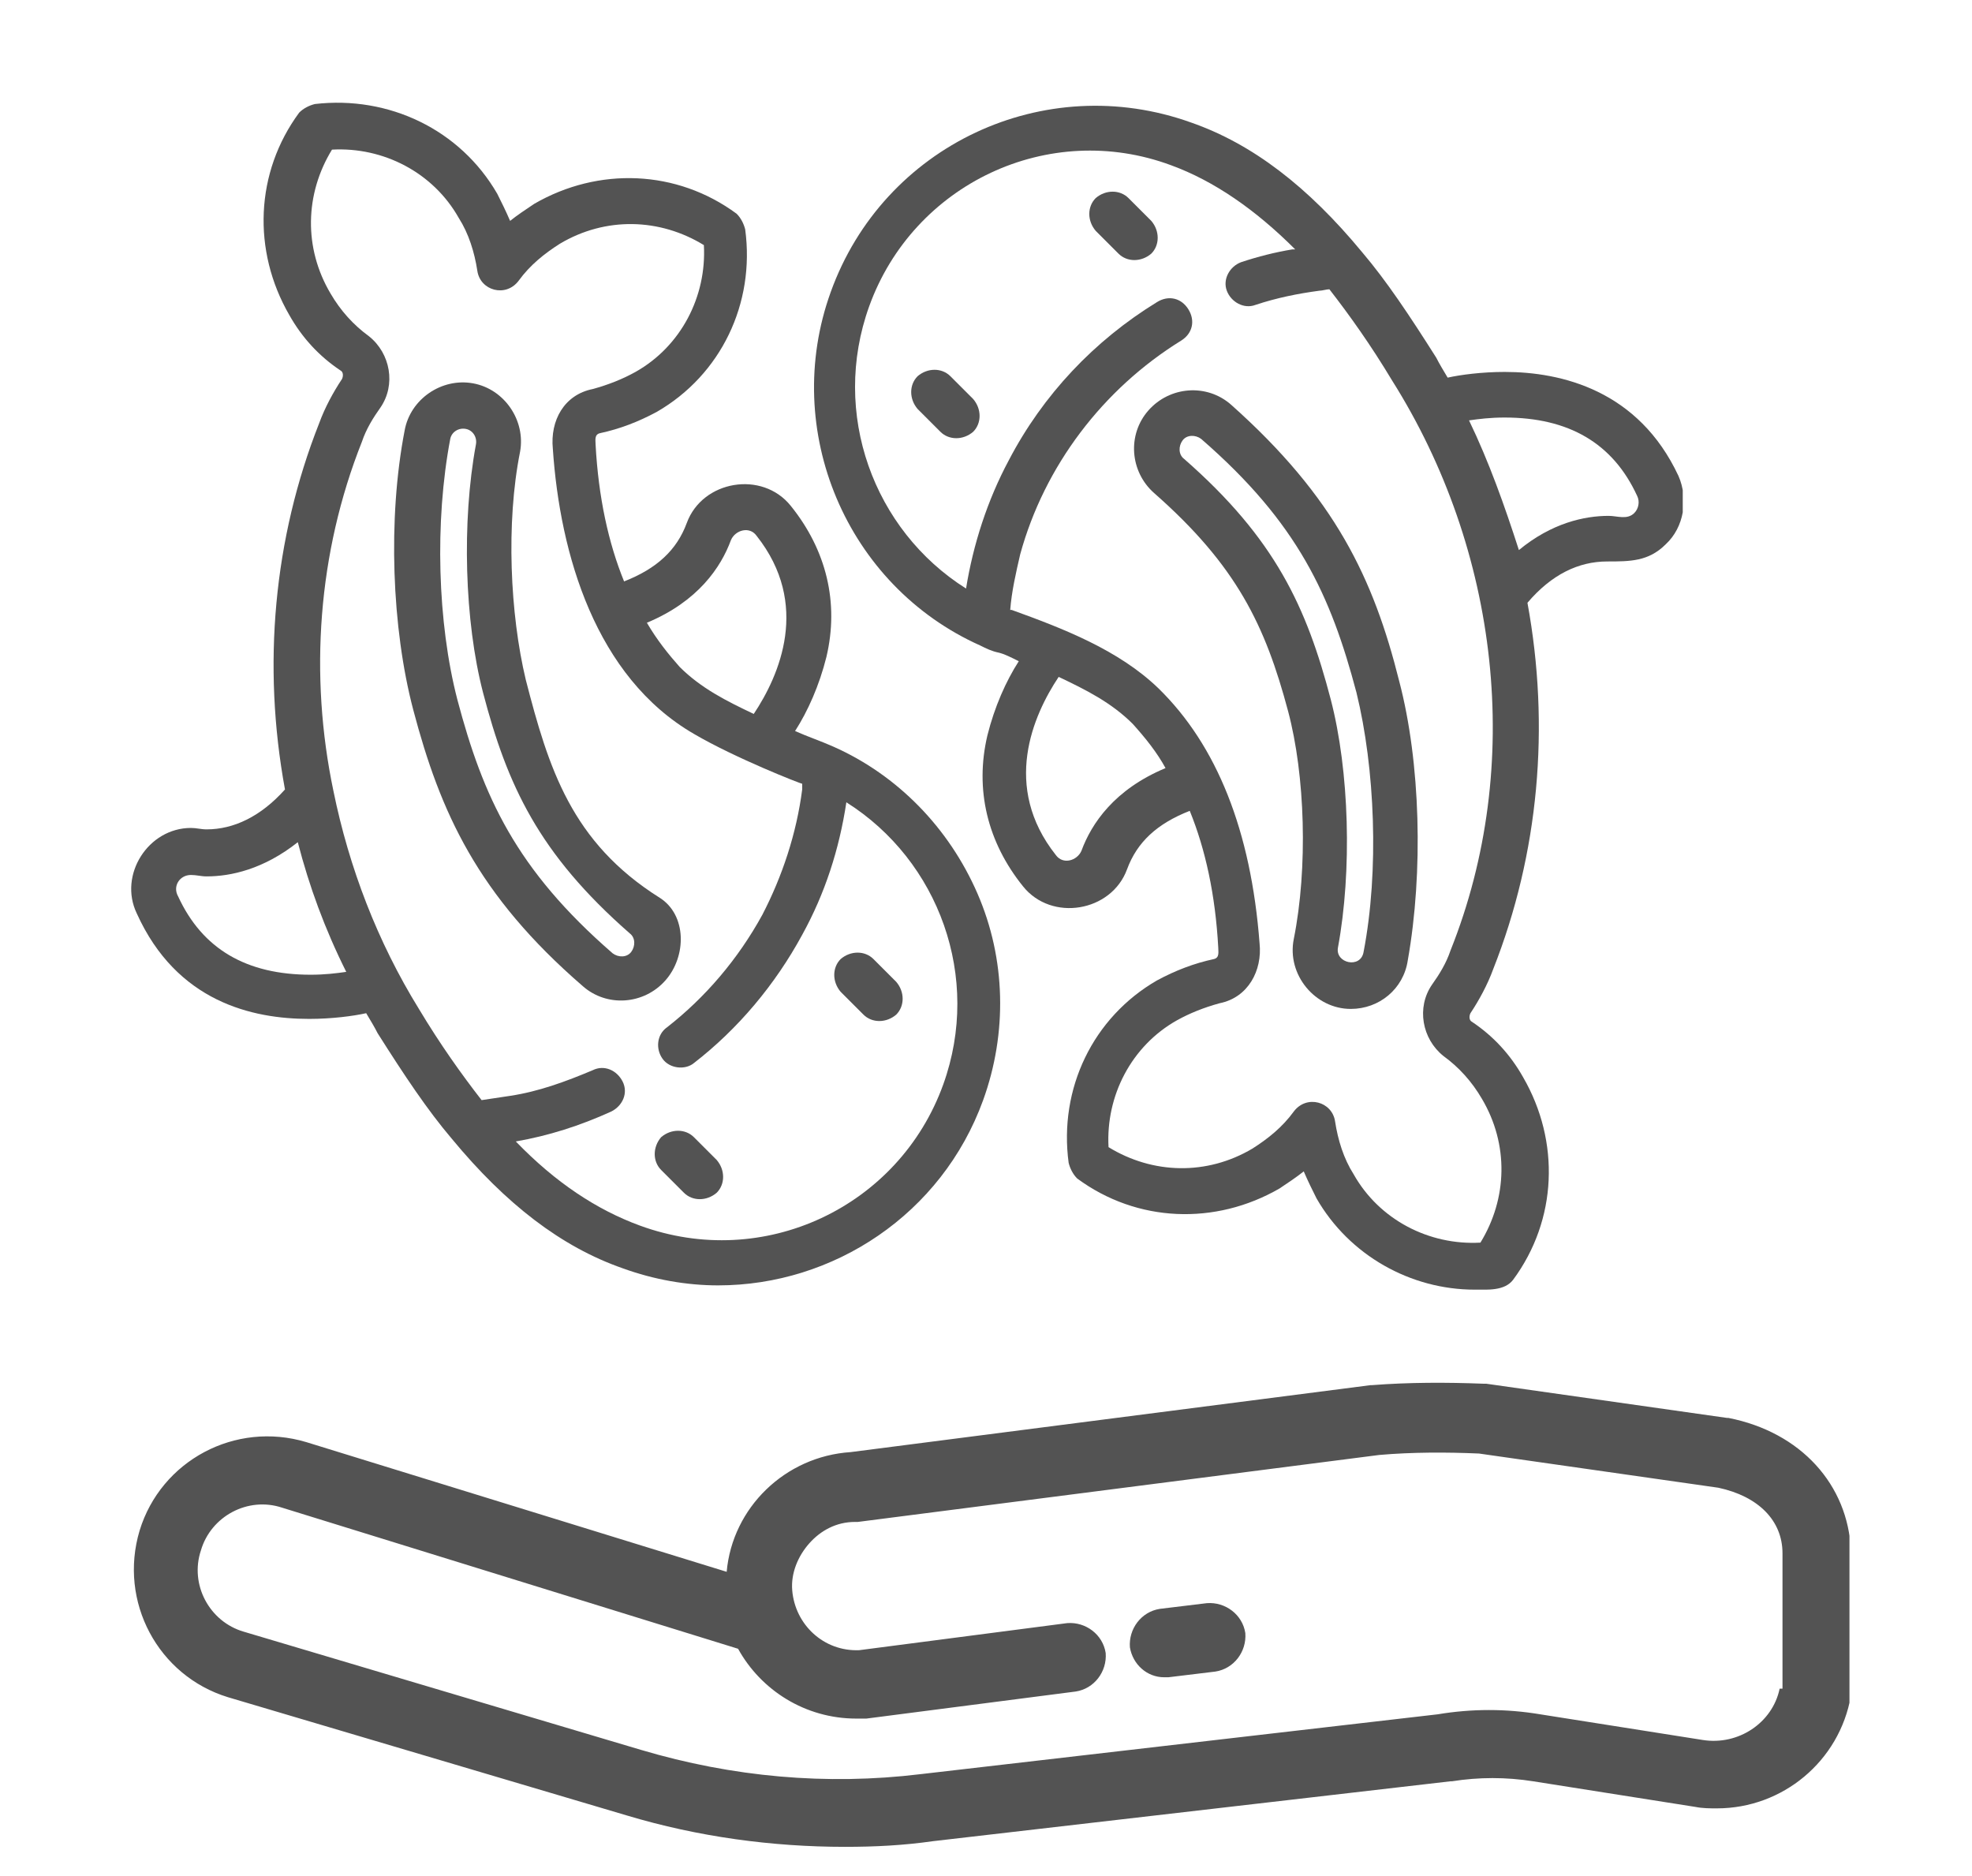
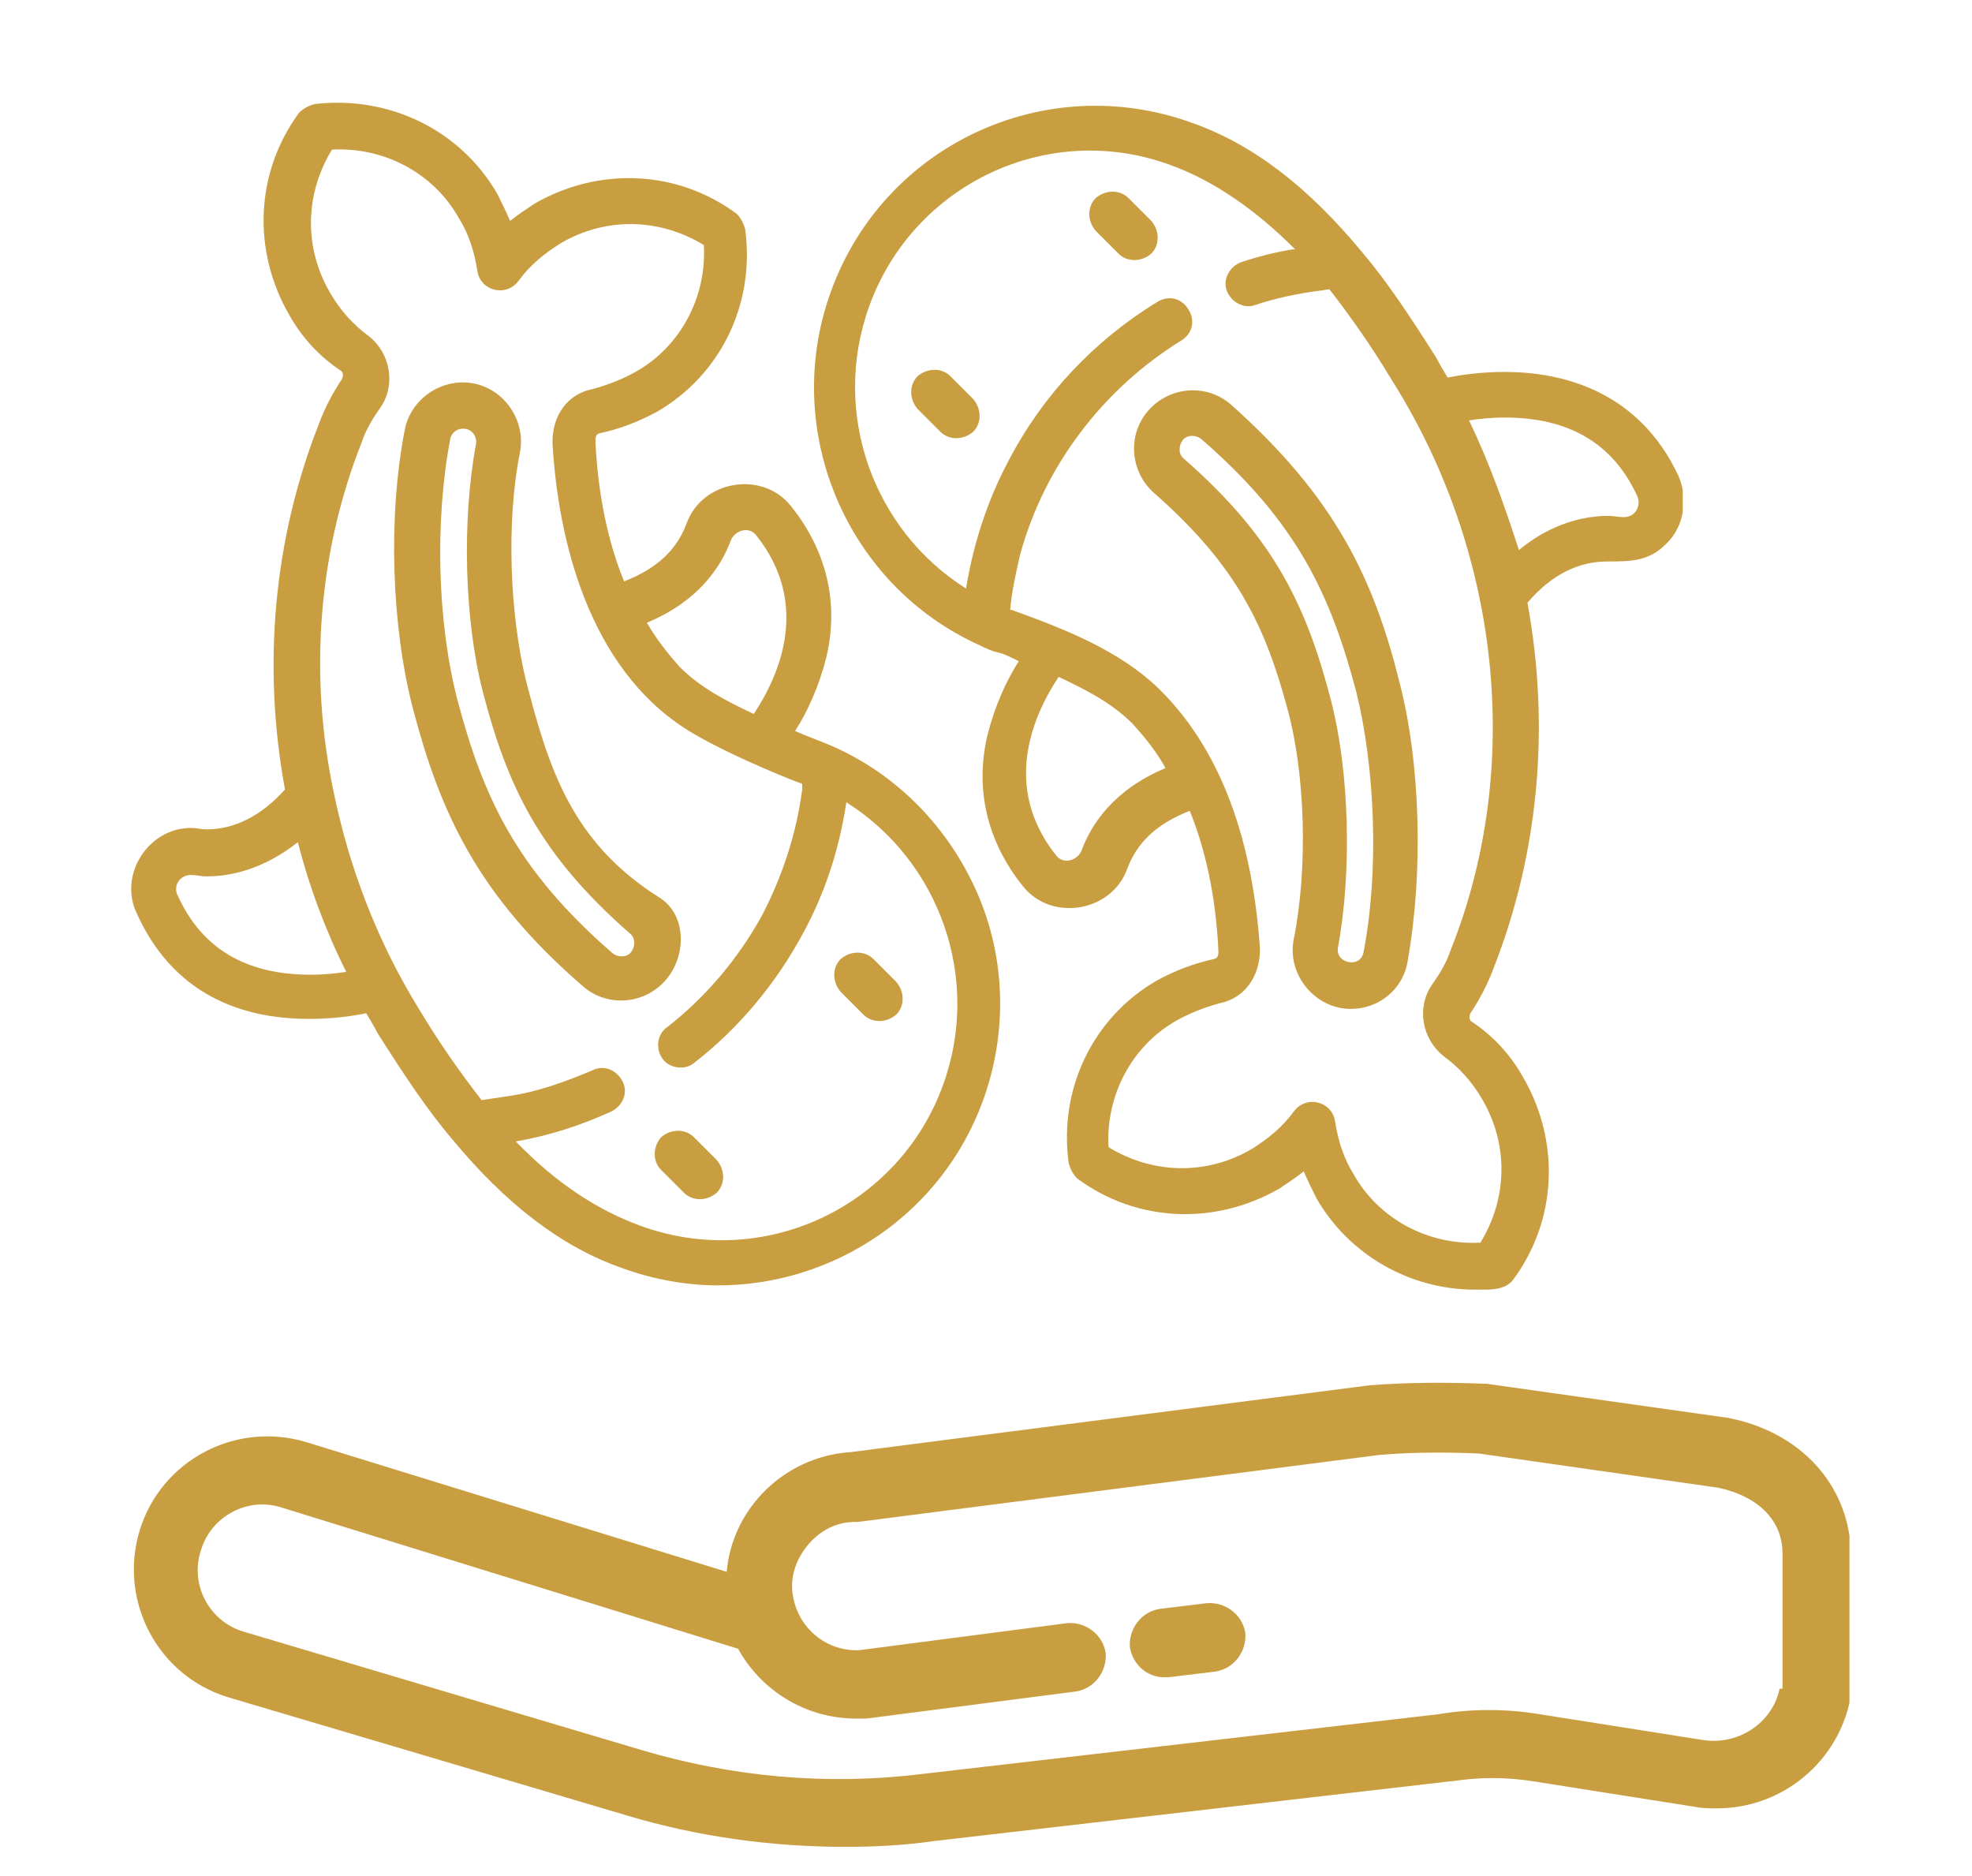
<svg xmlns="http://www.w3.org/2000/svg" xmlns:xlink="http://www.w3.org/1999/xlink" version="1.1" id="Layer_1" x="0px" y="0px" viewBox="0 0 138.4 131.6" style="enable-background:new 0 0 138.4 131.6;" xml:space="preserve">
  <style type="text/css">
- 	.st0{fill:#535353;}
- 	.st1{clip-path:url(#SVGID_2_);fill:#535353;}
- 	.st2{clip-path:url(#SVGID_4_);fill:#535353;}
+ 	.st0{fill:#C89E41;}
+ 	.st1{clip-path:url(#SVGID_2_);fill:#C89E41;}
+ 	.st2{clip-path:url(#SVGID_4_);fill:#C89E41;}
+ 	.st3{clip-path:url(#SVGID_6_);fill:#C89E41;}
+ 	.st4{clip-path:url(#SVGID_8_);fill:#C89E41;}
</style>
  <g>
    <g>
-       <path class="st0" d="M79.2,13.9c-0.6-0.6-1.6-0.6-2.3,0c-0.6,0.6-0.6,1.6,0,2.3c0,0,1.6,1.6,1.6,1.6c0.6,0.6,1.6,0.6,2.3,0    c0.6-0.6,0.6-1.6,0-2.3L79.2,13.9z M79.2,13.9" />
-       <path class="st0" d="M66.7,26.4c-0.6-0.6-1.6-0.6-2.3,0c-0.6,0.6-0.6,1.6,0,2.3l1.6,1.6c0.6,0.6,1.6,0.6,2.3,0    c0.6-0.6,0.6-1.6,0-2.3L66.7,26.4z M66.7,26.4" />
-       <path class="st0" d="M86.4,28.4c-1.7-1.5-4.3-1.3-5.8,0.4c-1.5,1.7-1.3,4.3,0.4,5.8c5.8,5.1,7.8,9.3,9.4,15.3    c1.2,4.5,1.4,11,0.4,16c-0.5,2.5,1.5,4.9,4,4.9c2,0,3.7-1.4,4-3.4c1.1-6.2,0.9-13.9-0.6-19.6C96.4,40.6,93.7,34.9,86.4,28.4    L86.4,28.4z M95.7,66.8c-0.2,1.2-2,0.8-1.8-0.3c1-5.4,0.8-12.4-0.5-17.4c-1.7-6.5-3.9-11.3-10.3-16.9c-0.4-0.3-0.4-0.9-0.1-1.3    c0.3-0.4,0.9-0.4,1.3-0.1c6.8,5.9,9.1,11,10.9,17.8C96.5,53.9,96.8,61.1,95.7,66.8L95.7,66.8z M95.7,66.8" />
-       <path class="st0" d="M46.4,82.1c0,0,1.6,1.6,1.6,1.6c0.6,0.6,1.6,0.6,2.3,0c0.6-0.6,0.6-1.6,0-2.3l-1.6-1.6    c-0.6-0.6-1.6-0.6-2.3,0C45.8,80.5,45.8,81.5,46.4,82.1L46.4,82.1z M46.4,82.1" />
-       <path class="st0" d="M60.6,71.2c0.6,0.6,1.6,0.6,2.3,0c0.6-0.6,0.6-1.6,0-2.3l-1.6-1.6c-0.6-0.6-1.6-0.6-2.3,0    c-0.6,0.6-0.6,1.6,0,2.3C59,69.6,60.6,71.2,60.6,71.2L60.6,71.2z M60.6,71.2" />
+       <path class="st0" d="M79.2,13.9c-0.6-0.6-1.6-0.6-2.3,0c-0.6,0.6-0.6,1.6,0,2.3l1.6,1.6c0.6,0.6,1.6,0.6,2.3,0    c0.6-0.6,0.6-1.6,0-2.3L79.2,13.9z" />
+       <path class="st0" d="M66.7,26.4c-0.6-0.6-1.6-0.6-2.3,0c-0.6,0.6-0.6,1.6,0,2.3l1.6,1.6c0.6,0.6,1.6,0.6,2.3,0    c0.6-0.6,0.6-1.6,0-2.3L66.7,26.4z" />
+       <path class="st0" d="M86.4,28.4c-1.7-1.5-4.3-1.3-5.8,0.4c-1.5,1.7-1.3,4.3,0.4,5.8c5.8,5.1,7.8,9.3,9.4,15.3    c1.2,4.5,1.4,11,0.4,16c-0.5,2.5,1.5,4.9,4,4.9c2,0,3.7-1.4,4-3.4c1.1-6.2,0.9-13.9-0.6-19.6C96.4,40.6,93.7,34.9,86.4,28.4    L86.4,28.4z M95.7,66.8c-0.2,1.2-2,0.8-1.8-0.3c1-5.4,0.8-12.4-0.5-17.4c-1.7-6.5-3.9-11.3-10.3-16.9c-0.4-0.3-0.4-0.9-0.1-1.3    s0.9-0.4,1.3-0.1c6.8,5.9,9.1,11,10.9,17.8C96.5,53.9,96.8,61.1,95.7,66.8L95.7,66.8z" />
+       <path class="st0" d="M46.4,82.1l1.6,1.6c0.6,0.6,1.6,0.6,2.3,0c0.6-0.6,0.6-1.6,0-2.3l-1.6-1.6c-0.6-0.6-1.6-0.6-2.3,0    C45.8,80.5,45.8,81.5,46.4,82.1L46.4,82.1z" />
+       <path class="st0" d="M60.6,71.2c0.6,0.6,1.6,0.6,2.3,0c0.6-0.6,0.6-1.6,0-2.3l-1.6-1.6c-0.6-0.6-1.6-0.6-2.3,0    c-0.6,0.6-0.6,1.6,0,2.3L60.6,71.2L60.6,71.2z" />
      <g>
-         <defs>
-           <rect id="SVGID_1_" x="9.1" y="7.1" width="109" height="83.4" />
-         </defs>
-         <clipPath id="SVGID_2_">
-           <use xlink:href="#SVGID_1_" style="overflow:visible;" />
-         </clipPath>
-         <path class="st1" d="M40.9,69.2c1.7,1.5,4.3,1.3,5.8-0.4c1.5-1.7,1.5-4.6-0.4-5.8c-6.2-3.9-7.8-9.1-9.4-15.3     c-1.1-4.6-1.4-11-0.4-16c0.4-2.2-1.1-4.4-3.3-4.8c-2.2-0.4-4.4,1.1-4.8,3.3c-1.2,6.2-0.9,13.9,0.6,19.6     C30.9,57,33.5,62.8,40.9,69.2L40.9,69.2z M31.6,30.8c0.1-0.5,0.6-0.8,1.1-0.7c0.5,0.1,0.8,0.6,0.7,1.1c-1,5.4-0.8,12.4,0.5,17.4     c1.7,6.5,3.9,11.3,10.3,16.9c0.4,0.3,0.4,0.9,0.1,1.3c-0.3,0.4-0.9,0.4-1.3,0.1c-6.8-5.9-9.1-11-10.9-17.8     C30.7,43.7,30.5,36.6,31.6,30.8L31.6,30.8z M31.6,30.8" />
-         <path class="st1" d="M112.8,39.4c1.6,0,2.9,0,4.1-1.2c1.3-1.2,1.6-3.2,0.9-4.8c-2.8-6-8.2-7.3-12.2-7.3c-1.6,0-3.1,0.2-4,0.4     c-0.3-0.5-0.6-1-0.8-1.4c-1.9-3-3.5-5.4-5.2-7.4c-3.8-4.6-7.7-7.6-12-9.1c-10.3-3.7-21.6,1.6-25.3,11.9     c-3.5,9.7,1.1,20.6,10.5,24.8c0.4,0.2,0.8,0.4,1.3,0.5c0.4,0.1,0.8,0.3,1.4,0.6c-0.9,1.4-1.7,3.2-2.2,5.2     c-0.9,3.8,0,7.5,2.5,10.6c2,2.5,6.2,1.8,7.3-1.2c0.7-1.9,2.1-3.2,4.4-4.1c1.1,2.7,1.8,5.9,2,9.6c0,0.3,0.1,0.7-0.3,0.8     c-1.4,0.3-2.7,0.8-4,1.5c-4.5,2.6-6.9,7.6-6.2,12.8c0.1,0.4,0.3,0.8,0.6,1.1c4.2,3.1,9.7,3.3,14.2,0.7c0.6-0.4,1.2-0.8,1.7-1.2     c0.3,0.7,0.6,1.3,0.9,1.9c2.3,4,6.6,6.4,11.1,6.4c0.9,0,2.1,0.1,2.7-0.7c3.1-4.2,3.3-9.7,0.7-14.2c-0.9-1.6-2.1-2.9-3.6-3.9     c-0.2-0.1-0.2-0.4-0.1-0.6c0.6-0.9,1.2-2,1.6-3.1c3.2-8.1,4-17,2.4-25.7C108.9,40.3,110.8,39.4,112.8,39.4L112.8,39.4z      M81.8,53.9c-3.6,1.5-5.2,3.9-5.9,5.8c-0.3,0.7-1.3,1-1.8,0.3c-3.8-4.8-1.6-9.8,0.2-12.5c1.9,0.9,3.7,1.8,5.2,3.3     C80.4,51.8,81.2,52.8,81.8,53.9L81.8,53.9z M101.8,66.7c-0.3,0.9-0.8,1.7-1.3,2.4c-1.1,1.6-0.7,3.8,0.8,5c1.1,0.8,2,1.8,2.7,3     c1.9,3.2,1.8,7-0.1,10.1c-3.6,0.2-7.1-1.6-8.9-4.8c-0.7-1.1-1.1-2.4-1.3-3.7c-0.2-1.4-2-1.9-2.9-0.7c-0.8,1.1-1.8,1.9-2.9,2.6     c-3.2,1.9-7,1.8-10.1-0.1c-0.2-3.6,1.6-7.1,4.8-8.9c0.9-0.5,1.9-0.9,3-1.2c2-0.4,3-2.3,2.8-4.2c-0.6-7.9-3-13.9-7.1-17.9     c-2.8-2.7-6.7-4.2-10.3-5.5c0,0,0,0,0,0c0,0,0,0-0.1,0c0.1-1.3,0.4-2.6,0.7-3.9c1.7-6.2,5.8-11.6,11.3-15c0.8-0.5,1-1.4,0.5-2.2     c-0.5-0.8-1.4-1-2.2-0.5c-4.4,2.7-8,6.5-10.4,11.1c-1.5,2.8-2.5,5.9-3,9c-6.5-4.1-9.5-12.3-6.8-19.8c3.1-8.6,12.6-13.1,21.2-9.9     c3,1.1,5.9,3.1,8.7,5.9c-0.1,0-0.1,0-0.2,0c-1.2,0.2-2.4,0.5-3.6,0.9c-0.8,0.3-1.3,1.2-1,2c0.3,0.8,1.2,1.3,2,1     c1.5-0.5,3-0.8,4.5-1c0.2,0,0.5-0.1,0.7-0.1c1.4,1.8,2.9,3.9,4.4,6.4C105.2,38.6,107,53.7,101.8,66.7L101.8,66.7z M103.1,29.5     c0.7-0.1,1.5-0.2,2.5-0.2c4.5,0,7.6,1.8,9.3,5.5c0.2,0.4,0.1,0.9-0.2,1.2c-0.5,0.5-1.2,0.2-1.8,0.2c-1.7,0-4,0.5-6.3,2.4     C105.6,35.5,104.5,32.4,103.1,29.5L103.1,29.5z M103.1,29.5" />
-         <path class="st1" d="M21.7,71.5c1.6,0,3.1-0.2,4-0.4c0.3,0.5,0.6,1,0.8,1.4c1.9,3,3.5,5.4,5.2,7.4c3.8,4.6,7.7,7.6,12,9.1     c2.2,0.8,4.5,1.2,6.7,1.2c8.1,0,15.7-5,18.6-13c1.7-4.7,1.6-9.9-0.4-14.5c-2-4.6-5.6-8.3-10.1-10.3c-0.9-0.4-1.8-0.7-2.7-1.1     c0.9-1.4,1.7-3.2,2.2-5.2c0.9-3.8,0-7.5-2.5-10.6c-2-2.5-6.2-1.8-7.3,1.2c-0.7,1.9-2.1,3.2-4.4,4.1c-1.1-2.7-1.8-5.9-2-9.6     c0-0.3-0.1-0.7,0.3-0.8c1.4-0.3,2.7-0.8,4-1.5c4.5-2.6,6.9-7.6,6.2-12.8c-0.1-0.4-0.3-0.8-0.6-1.1c-4.2-3.1-9.7-3.3-14.2-0.7     c-0.6,0.4-1.2,0.8-1.7,1.2c-0.3-0.7-0.6-1.3-0.9-1.9c-2.6-4.5-7.6-6.9-12.8-6.3c-0.4,0.1-0.8,0.3-1.1,0.6     c-3.1,4.2-3.3,9.7-0.7,14.2c0.9,1.6,2.1,2.9,3.6,3.9c0.2,0.1,0.2,0.4,0.1,0.6c-0.6,0.9-1.2,2-1.6,3.1c-3.2,8.1-4,17-2.4,25.7     c-1.7,1.9-3.6,2.8-5.5,2.8c-0.4,0-0.7-0.1-1.1-0.1c-3,0-5.1,3.3-3.8,6C12.4,70.3,17.7,71.5,21.7,71.5L21.7,71.5z M45.4,43.7     c3.6-1.5,5.2-3.9,5.9-5.8c0.3-0.7,1.3-1,1.8-0.3c3.8,4.8,1.6,9.8-0.2,12.5c-1.9-0.9-3.7-1.8-5.2-3.3     C46.9,45.9,46.1,44.9,45.4,43.7L45.4,43.7z M25.4,31c0.3-0.9,0.8-1.7,1.3-2.4c1.1-1.6,0.7-3.8-0.8-5c-1.1-0.8-2-1.8-2.7-3     c-1.9-3.2-1.8-7,0.1-10.1c3.6-0.2,7.1,1.6,8.9,4.8c0.7,1.1,1.1,2.4,1.3,3.7c0.2,1.4,2,1.9,2.9,0.7c0.8-1.1,1.8-1.9,2.9-2.6     c3.2-1.9,7-1.8,10.1,0.1c0.2,3.6-1.6,7.1-4.8,8.9c-0.9,0.5-1.9,0.9-3,1.2c-2,0.4-3,2.2-2.8,4.2c0.5,7.4,3,16,9.9,20     c2.9,1.7,7.5,3.5,7.6,3.5c0,0.1,0,0.3,0,0.4c-0.4,3.1-1.4,6.1-2.8,8.8c-1.7,3.1-4,5.8-6.7,7.9c-0.7,0.5-0.8,1.5-0.3,2.2     c0.5,0.7,1.6,0.8,2.2,0.3c3.1-2.4,5.7-5.5,7.6-9c1.6-2.9,2.6-6,3.1-9.3c6.5,4.1,9.5,12.3,6.8,19.8c-3.1,8.6-12.6,13.1-21.3,9.9     c-3-1.1-5.9-3-8.7-5.9c0,0,0,0,0,0c2.3-0.4,4.5-1.1,6.7-2.1c0.8-0.4,1.2-1.3,0.8-2.1c-0.4-0.8-1.3-1.2-2.1-0.8     c-1.9,0.8-3.8,1.5-5.8,1.8c-0.7,0.1-1.3,0.2-2,0.3c-1.4-1.8-2.9-3.9-4.4-6.4c-2.9-4.7-4.9-9.9-6-15.3     C21.7,47.4,22.3,38.8,25.4,31L25.4,31z M13.4,61.4c0.4,0,0.7,0.1,1.1,0.1c1.7,0,4-0.5,6.4-2.4c0.8,3.1,1.9,6.1,3.4,9.1     c-0.7,0.1-1.5,0.2-2.5,0.2c-4.5,0-7.6-1.8-9.3-5.5C12.1,62.2,12.6,61.4,13.4,61.4L13.4,61.4z M13.4,61.4" />
+         <g>
+           <defs>
+             <rect id="SVGID_1_" x="9.1" y="7.1" width="109" height="83.4" />
+           </defs>
+           <clipPath id="SVGID_2_">
+             <use xlink:href="#SVGID_1_" style="overflow:visible;" />
+           </clipPath>
+           <path class="st1" d="M40.9,69.2c1.7,1.5,4.3,1.3,5.8-0.4c1.5-1.7,1.5-4.6-0.4-5.8c-6.2-3.9-7.8-9.1-9.4-15.3      c-1.1-4.6-1.4-11-0.4-16c0.4-2.2-1.1-4.4-3.3-4.8s-4.4,1.1-4.8,3.3c-1.2,6.2-0.9,13.9,0.6,19.6C30.9,57,33.5,62.8,40.9,69.2      L40.9,69.2z M31.6,30.8c0.1-0.5,0.6-0.8,1.1-0.7c0.5,0.1,0.8,0.6,0.7,1.1c-1,5.4-0.8,12.4,0.5,17.4c1.7,6.5,3.9,11.3,10.3,16.9      c0.4,0.3,0.4,0.9,0.1,1.3c-0.3,0.4-0.9,0.4-1.3,0.1c-6.8-5.9-9.1-11-10.9-17.8C30.7,43.7,30.5,36.6,31.6,30.8L31.6,30.8z" />
+         </g>
+         <g>
+           <defs>
+             <rect id="SVGID_3_" x="9.1" y="7.1" width="109" height="83.4" />
+           </defs>
+           <clipPath id="SVGID_4_">
+             <use xlink:href="#SVGID_3_" style="overflow:visible;" />
+           </clipPath>
+           <path class="st2" d="M112.8,39.4c1.6,0,2.9,0,4.1-1.2c1.3-1.2,1.6-3.2,0.9-4.8c-2.8-6-8.2-7.3-12.2-7.3c-1.6,0-3.1,0.2-4,0.4      c-0.3-0.5-0.6-1-0.8-1.4c-1.9-3-3.5-5.4-5.2-7.4c-3.8-4.6-7.7-7.6-12-9.1C73.3,4.9,62,10.2,58.3,20.5      c-3.5,9.7,1.1,20.6,10.5,24.8c0.4,0.2,0.8,0.4,1.3,0.5c0.4,0.1,0.8,0.3,1.4,0.6c-0.9,1.4-1.7,3.2-2.2,5.2      c-0.9,3.8,0,7.5,2.5,10.6c2,2.5,6.2,1.8,7.3-1.2c0.7-1.9,2.1-3.2,4.4-4.1c1.1,2.7,1.8,5.9,2,9.6c0,0.3,0.1,0.7-0.3,0.8      c-1.4,0.3-2.7,0.8-4,1.5c-4.5,2.6-6.9,7.6-6.2,12.8c0.1,0.4,0.3,0.8,0.6,1.1c4.2,3.1,9.7,3.3,14.2,0.7c0.6-0.4,1.2-0.8,1.7-1.2      c0.3,0.7,0.6,1.3,0.9,1.9c2.3,4,6.6,6.4,11.1,6.4c0.9,0,2.1,0.1,2.7-0.7c3.1-4.2,3.3-9.7,0.7-14.2c-0.9-1.6-2.1-2.9-3.6-3.9      c-0.2-0.1-0.2-0.4-0.1-0.6c0.6-0.9,1.2-2,1.6-3.1c3.2-8.1,4-17,2.4-25.7C108.9,40.3,110.8,39.4,112.8,39.4L112.8,39.4z       M81.8,53.9c-3.6,1.5-5.2,3.9-5.9,5.8c-0.3,0.7-1.3,1-1.8,0.3c-3.8-4.8-1.6-9.8,0.2-12.5c1.9,0.9,3.7,1.8,5.2,3.3      C80.4,51.8,81.2,52.8,81.8,53.9L81.8,53.9z M101.8,66.7c-0.3,0.9-0.8,1.7-1.3,2.4c-1.1,1.6-0.7,3.8,0.8,5c1.1,0.8,2,1.8,2.7,3      c1.9,3.2,1.8,7-0.1,10.1c-3.6,0.2-7.1-1.6-8.9-4.8c-0.7-1.1-1.1-2.4-1.3-3.7c-0.2-1.4-2-1.9-2.9-0.7c-0.8,1.1-1.8,1.9-2.9,2.6      c-3.2,1.9-7,1.8-10.1-0.1c-0.2-3.6,1.6-7.1,4.8-8.9c0.9-0.5,1.9-0.9,3-1.2c2-0.4,3-2.3,2.8-4.2c-0.6-7.9-3-13.9-7.1-17.9      c-2.8-2.7-6.7-4.2-10.3-5.5l0,0c0,0,0,0-0.1,0c0.1-1.3,0.4-2.6,0.7-3.9c1.7-6.2,5.8-11.6,11.3-15c0.8-0.5,1-1.4,0.5-2.2      c-0.5-0.8-1.4-1-2.2-0.5c-4.4,2.7-8,6.5-10.4,11.1c-1.5,2.8-2.5,5.9-3,9C61.3,37.2,58.3,29,61,21.5c3.1-8.6,12.6-13.1,21.2-9.9      c3,1.1,5.9,3.1,8.7,5.9c-0.1,0-0.1,0-0.2,0c-1.2,0.2-2.4,0.5-3.6,0.9c-0.8,0.3-1.3,1.2-1,2s1.2,1.3,2,1c1.5-0.5,3-0.8,4.5-1      c0.2,0,0.5-0.1,0.7-0.1c1.4,1.8,2.9,3.9,4.4,6.4C105.2,38.6,107,53.7,101.8,66.7L101.8,66.7z M103.1,29.5      c0.7-0.1,1.5-0.2,2.5-0.2c4.5,0,7.6,1.8,9.3,5.5c0.2,0.4,0.1,0.9-0.2,1.2c-0.5,0.5-1.2,0.2-1.8,0.2c-1.7,0-4,0.5-6.3,2.4      C105.6,35.5,104.5,32.4,103.1,29.5L103.1,29.5z" />
+         </g>
+         <g>
+           <defs>
+             <rect id="SVGID_5_" x="9.1" y="7.1" width="109" height="83.4" />
+           </defs>
+           <clipPath id="SVGID_6_">
+             <use xlink:href="#SVGID_5_" style="overflow:visible;" />
+           </clipPath>
+           <path class="st3" d="M21.7,71.5c1.6,0,3.1-0.2,4-0.4c0.3,0.5,0.6,1,0.8,1.4c1.9,3,3.5,5.4,5.2,7.4c3.8,4.6,7.7,7.6,12,9.1      c2.2,0.8,4.5,1.2,6.7,1.2c8.1,0,15.7-5,18.6-13c1.7-4.7,1.6-9.9-0.4-14.5S63,54.4,58.5,52.4c-0.9-0.4-1.8-0.7-2.7-1.1      c0.9-1.4,1.7-3.2,2.2-5.2c0.9-3.8,0-7.5-2.5-10.6c-2-2.5-6.2-1.8-7.3,1.2c-0.7,1.9-2.1,3.2-4.4,4.1c-1.1-2.7-1.8-5.9-2-9.6      c0-0.3-0.1-0.7,0.3-0.8c1.4-0.3,2.7-0.8,4-1.5c4.5-2.6,6.9-7.6,6.2-12.8c-0.1-0.4-0.3-0.8-0.6-1.1c-4.2-3.1-9.7-3.3-14.2-0.7      c-0.6,0.4-1.2,0.8-1.7,1.2c-0.3-0.7-0.6-1.3-0.9-1.9c-2.6-4.5-7.6-6.9-12.8-6.3c-0.4,0.1-0.8,0.3-1.1,0.6      c-3.1,4.2-3.3,9.7-0.7,14.2c0.9,1.6,2.1,2.9,3.6,3.9c0.2,0.1,0.2,0.4,0.1,0.6c-0.6,0.9-1.2,2-1.6,3.1c-3.2,8.1-4,17-2.4,25.7      c-1.7,1.9-3.6,2.8-5.5,2.8c-0.4,0-0.7-0.1-1.1-0.1c-3,0-5.1,3.3-3.8,6C12.4,70.3,17.7,71.5,21.7,71.5L21.7,71.5z M45.4,43.7      c3.6-1.5,5.2-3.9,5.9-5.8c0.3-0.7,1.3-1,1.8-0.3c3.8,4.8,1.6,9.8-0.2,12.5c-1.9-0.9-3.7-1.8-5.2-3.3      C46.9,45.9,46.1,44.9,45.4,43.7L45.4,43.7z M25.4,31c0.3-0.9,0.8-1.7,1.3-2.4c1.1-1.6,0.7-3.8-0.8-5c-1.1-0.8-2-1.8-2.7-3      c-1.9-3.2-1.8-7,0.1-10.1c3.6-0.2,7.1,1.6,8.9,4.8c0.7,1.1,1.1,2.4,1.3,3.7c0.2,1.4,2,1.9,2.9,0.7c0.8-1.1,1.8-1.9,2.9-2.6      c3.2-1.9,7-1.8,10.1,0.1c0.2,3.6-1.6,7.1-4.8,8.9c-0.9,0.5-1.9,0.9-3,1.2c-2,0.4-3,2.2-2.8,4.2c0.5,7.4,3,16,9.9,20      c2.9,1.7,7.5,3.5,7.6,3.5c0,0.1,0,0.3,0,0.4c-0.4,3.1-1.4,6.1-2.8,8.8c-1.7,3.1-4,5.8-6.7,7.9c-0.7,0.5-0.8,1.5-0.3,2.2      s1.6,0.8,2.2,0.3c3.1-2.4,5.7-5.5,7.6-9c1.6-2.9,2.6-6,3.1-9.3c6.5,4.1,9.5,12.3,6.8,19.8c-3.1,8.6-12.6,13.1-21.3,9.9      c-3-1.1-5.9-3-8.7-5.9l0,0c2.3-0.4,4.5-1.1,6.7-2.1c0.8-0.4,1.2-1.3,0.8-2.1c-0.4-0.8-1.3-1.2-2.1-0.8c-1.9,0.8-3.8,1.5-5.8,1.8      c-0.7,0.1-1.3,0.2-2,0.3c-1.4-1.8-2.9-3.9-4.4-6.4c-2.9-4.7-4.9-9.9-6-15.3C21.7,47.4,22.3,38.8,25.4,31L25.4,31z M13.4,61.4      c0.4,0,0.7,0.1,1.1,0.1c1.7,0,4-0.5,6.4-2.4c0.8,3.1,1.9,6.1,3.4,9.1c-0.7,0.1-1.5,0.2-2.5,0.2c-4.5,0-7.6-1.8-9.3-5.5      C12.1,62.2,12.6,61.4,13.4,61.4L13.4,61.4z" />
+         </g>
      </g>
    </g>
    <g>
      <g>
-         <defs>
-           <rect id="SVGID_3_" x="9.1" y="33.8" width="120.7" height="96.1" />
-         </defs>
-         <clipPath id="SVGID_4_">
-           <use xlink:href="#SVGID_3_" style="overflow:visible;" />
-         </clipPath>
-         <path class="st2" d="M121.3,99.5c0,0-0.1,0-0.1,0l-16.9-2.4c-0.1,0-0.1,0-0.2,0c-2.6-0.1-5.2-0.1-7.8,0.1c0,0-0.1,0-0.1,0     l-36.5,4.7c-4.6,0.3-8.3,3.9-8.7,8.4l-29.5-9.1c-5-1.5-10.2,1.3-11.7,6.2c-1.5,5,1.3,10.2,6.2,11.7c0,0,0,0,0,0l28,8.3     c5,1.5,10.2,2.2,15.3,2.2c2.1,0,4.1-0.1,6.2-0.4l36.3-4.2c0,0,0.1,0,0.1,0c1.9-0.3,3.8-0.3,5.7,0l11.4,1.8c0.5,0.1,1,0.1,1.5,0.1     c4.6,0,8.6-3.3,9.4-7.9c0-0.1,0-0.3,0-0.4v-9.8C129.7,104.2,126.4,100.5,121.3,99.5L121.3,99.5z M124.9,118.5     c-0.5,2.4-2.9,4-5.4,3.6l-11.4-1.8c-2.4-0.4-4.8-0.4-7.2,0l-36.3,4.2c-6.6,0.8-13.2,0.2-19.6-1.7l-27.9-8.3     c-2.4-0.7-3.8-3.3-3-5.7c0.7-2.4,3.3-3.8,5.7-3l32,9.9c1.6,2.9,4.7,4.9,8.3,4.9c0.2,0,0.6,0,0.7,0l14.7-1.9     c1.3-0.2,2.2-1.4,2.1-2.7c-0.2-1.3-1.4-2.2-2.7-2.1l-14.6,1.9c-2.5,0.1-4.5-1.8-4.7-4.2c-0.1-1.2,0.4-2.4,1.2-3.3     c0.8-0.9,1.9-1.5,3.2-1.5c0.1,0,0.1,0,0.2,0l36.6-4.7c2.3-0.2,4.7-0.2,7-0.1l16.8,2.4c2.8,0.6,4.5,2.3,4.5,4.6V118.5z      M124.9,118.5" />
+         <g>
+           <defs>
+             <rect id="SVGID_7_" x="9.1" y="33.8" width="120.7" height="96.1" />
+           </defs>
+           <clipPath id="SVGID_8_">
+             <use xlink:href="#SVGID_7_" style="overflow:visible;" />
+           </clipPath>
+           <path class="st4" d="M121.3,99.5L121.3,99.5l-17-2.4c-0.1,0-0.1,0-0.2,0c-2.6-0.1-5.2-0.1-7.8,0.1h-0.1l-36.5,4.7      c-4.6,0.3-8.3,3.9-8.7,8.4l-29.5-9.1c-5-1.5-10.2,1.3-11.7,6.2c-1.5,5,1.3,10.2,6.2,11.7l0,0l28,8.3c5,1.5,10.2,2.2,15.3,2.2      c2.1,0,4.1-0.1,6.2-0.4l36.3-4.2h0.1c1.9-0.3,3.8-0.3,5.7,0l11.4,1.8c0.5,0.1,1,0.1,1.5,0.1c4.6,0,8.6-3.3,9.4-7.9      c0-0.1,0-0.3,0-0.4v-9.8C129.7,104.2,126.4,100.5,121.3,99.5L121.3,99.5z M124.9,118.5c-0.5,2.4-2.9,4-5.4,3.6l-11.4-1.8      c-2.4-0.4-4.8-0.4-7.2,0l-36.3,4.2c-6.6,0.8-13.2,0.2-19.6-1.7l-27.9-8.3c-2.4-0.7-3.8-3.3-3-5.7c0.7-2.4,3.3-3.8,5.7-3l32,9.9      c1.6,2.9,4.7,4.9,8.3,4.9c0.2,0,0.6,0,0.7,0l14.7-1.9c1.3-0.2,2.2-1.4,2.1-2.7c-0.2-1.3-1.4-2.2-2.7-2.1l-14.6,1.9      c-2.5,0.1-4.5-1.8-4.7-4.2c-0.1-1.2,0.4-2.4,1.2-3.3s1.9-1.5,3.2-1.5c0.1,0,0.1,0,0.2,0l36.6-4.7c2.3-0.2,4.7-0.2,7-0.1      l16.8,2.4c2.8,0.6,4.5,2.3,4.5,4.6v9.5H124.9z" />
+         </g>
      </g>
-       <path class="st0" d="M84.7,112.5l-3.3,0.4c-1.3,0.2-2.2,1.4-2.1,2.7c0.2,1.2,1.2,2.1,2.4,2.1c0.1,0,0.2,0,0.3,0l3.3-0.4    c1.3-0.2,2.2-1.4,2.1-2.7C87.2,113.3,86,112.4,84.7,112.5L84.7,112.5z M84.7,112.5" />
+       <path class="st0" d="M84.7,112.5l-3.3,0.4c-1.3,0.2-2.2,1.4-2.1,2.7c0.2,1.2,1.2,2.1,2.4,2.1c0.1,0,0.2,0,0.3,0l3.3-0.4    c1.3-0.2,2.2-1.4,2.1-2.7C87.2,113.3,86,112.4,84.7,112.5L84.7,112.5z" />
    </g>
  </g>
</svg>
